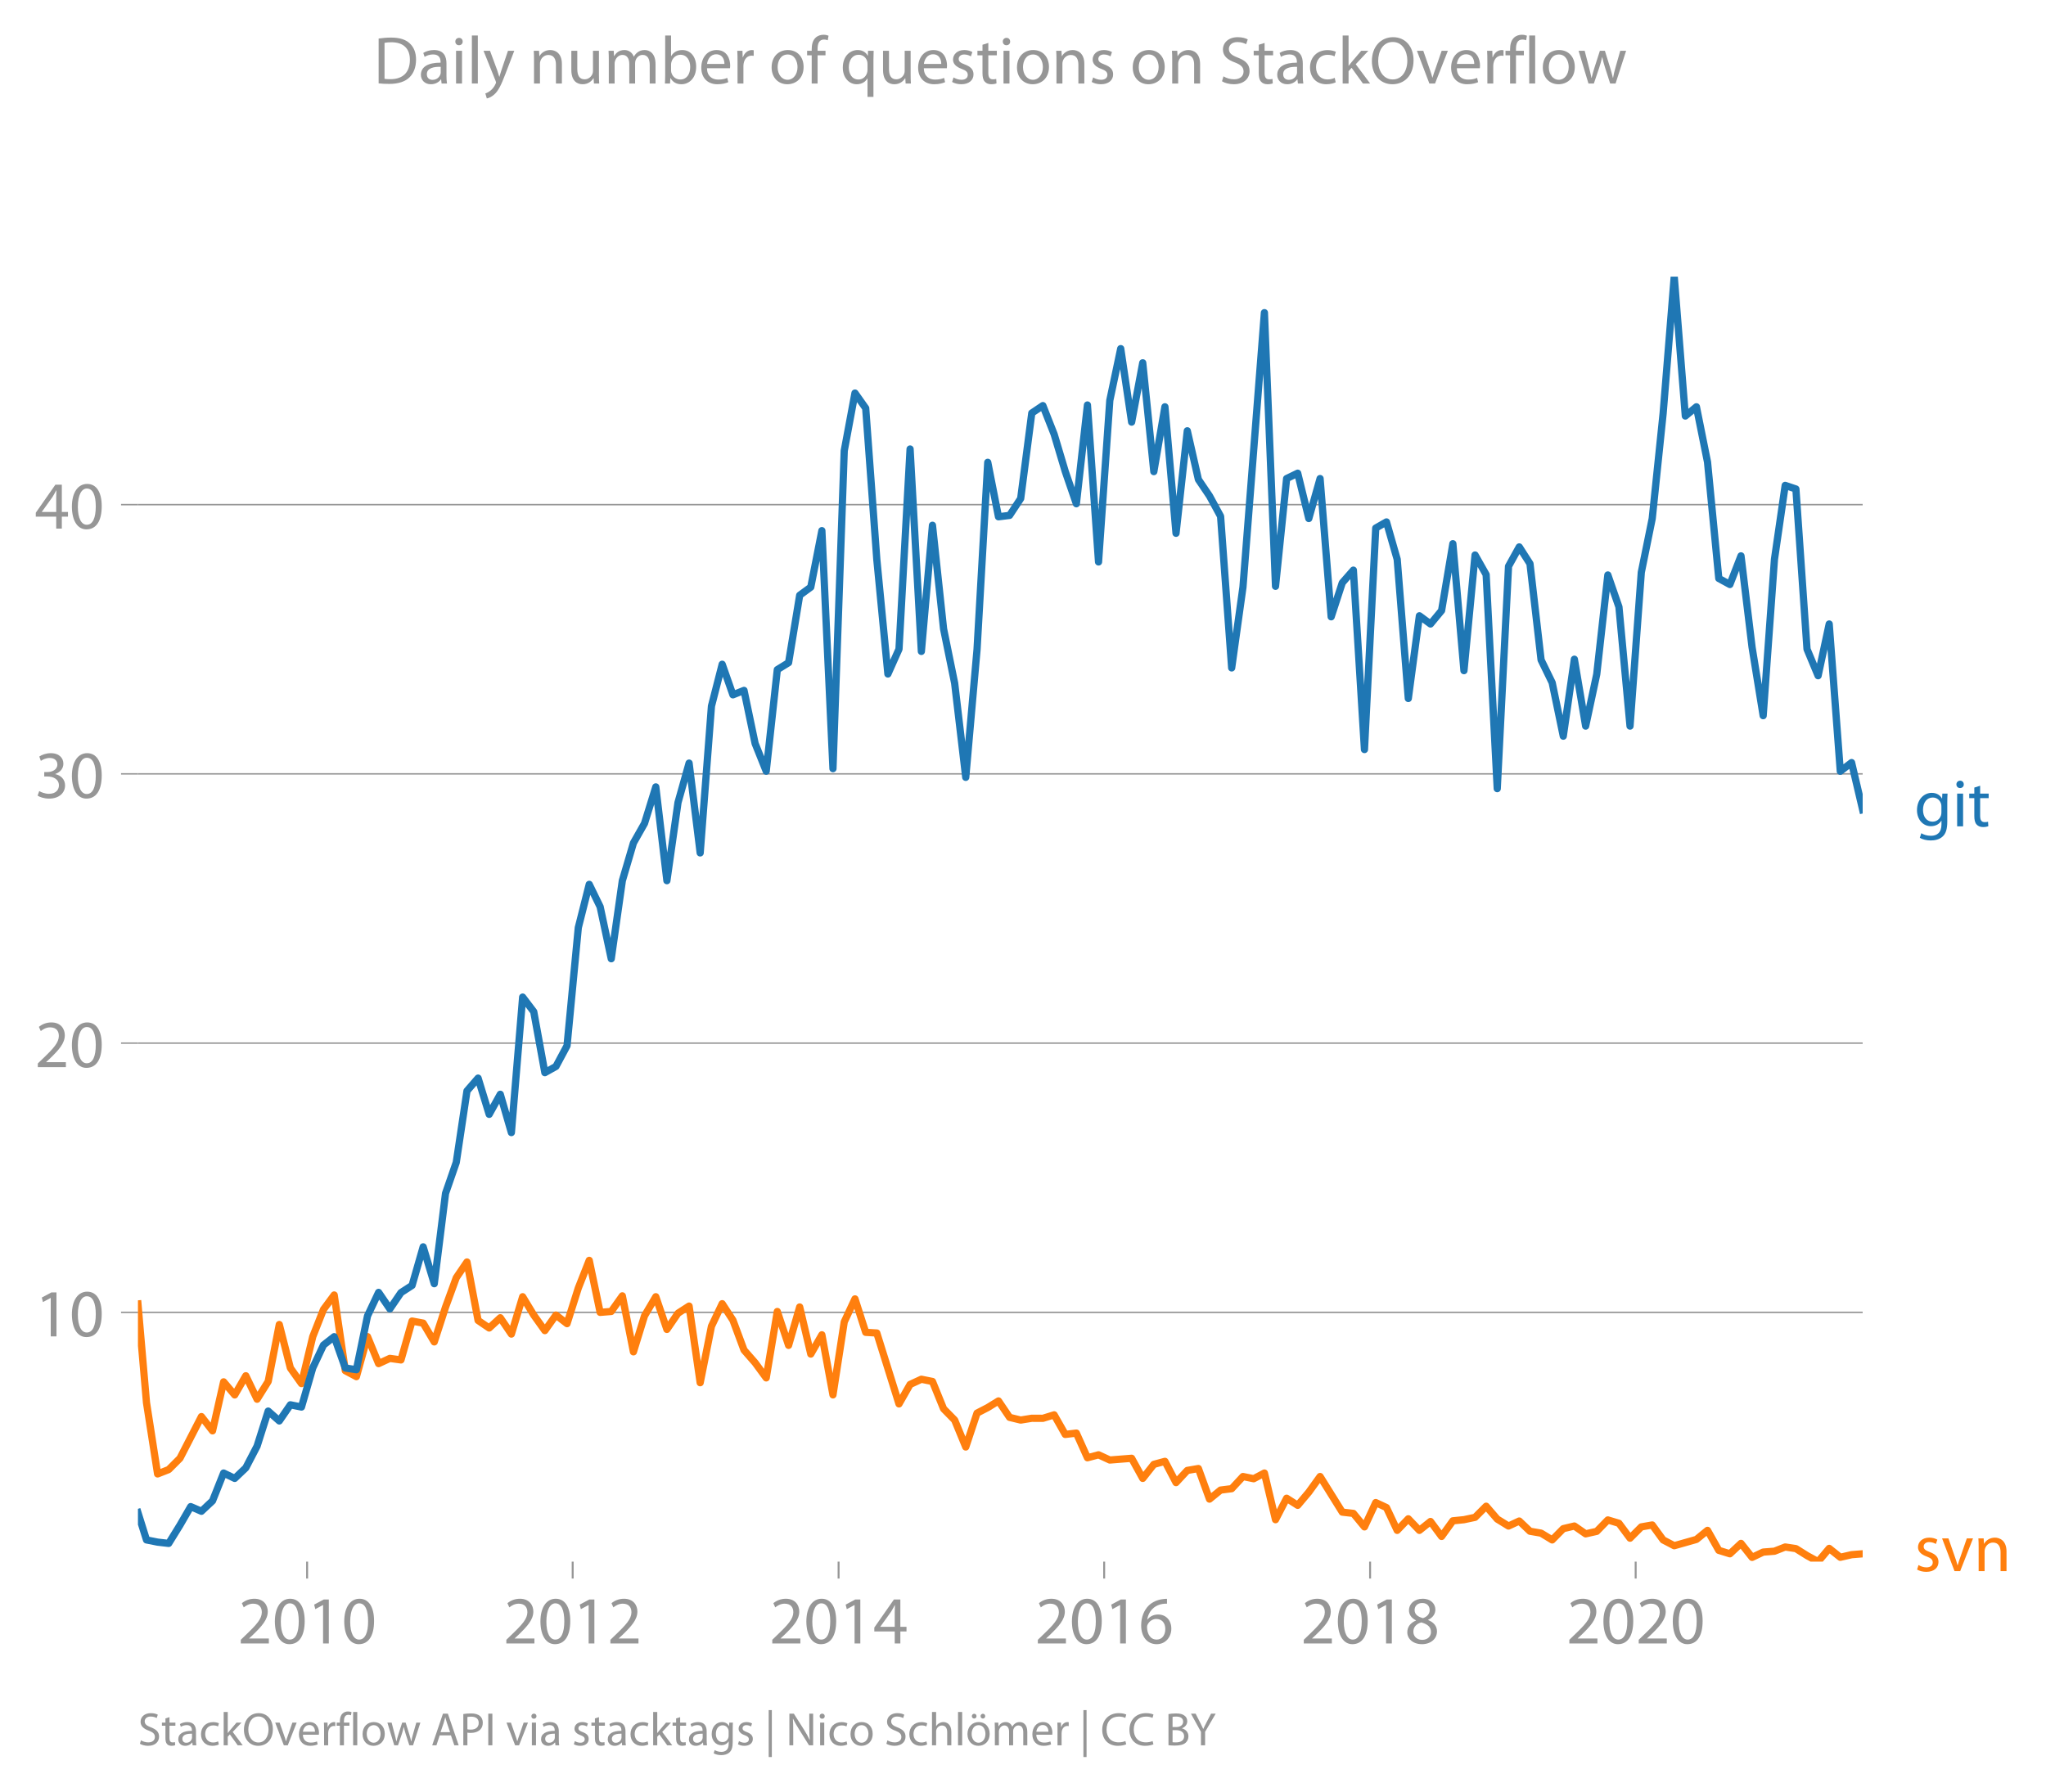
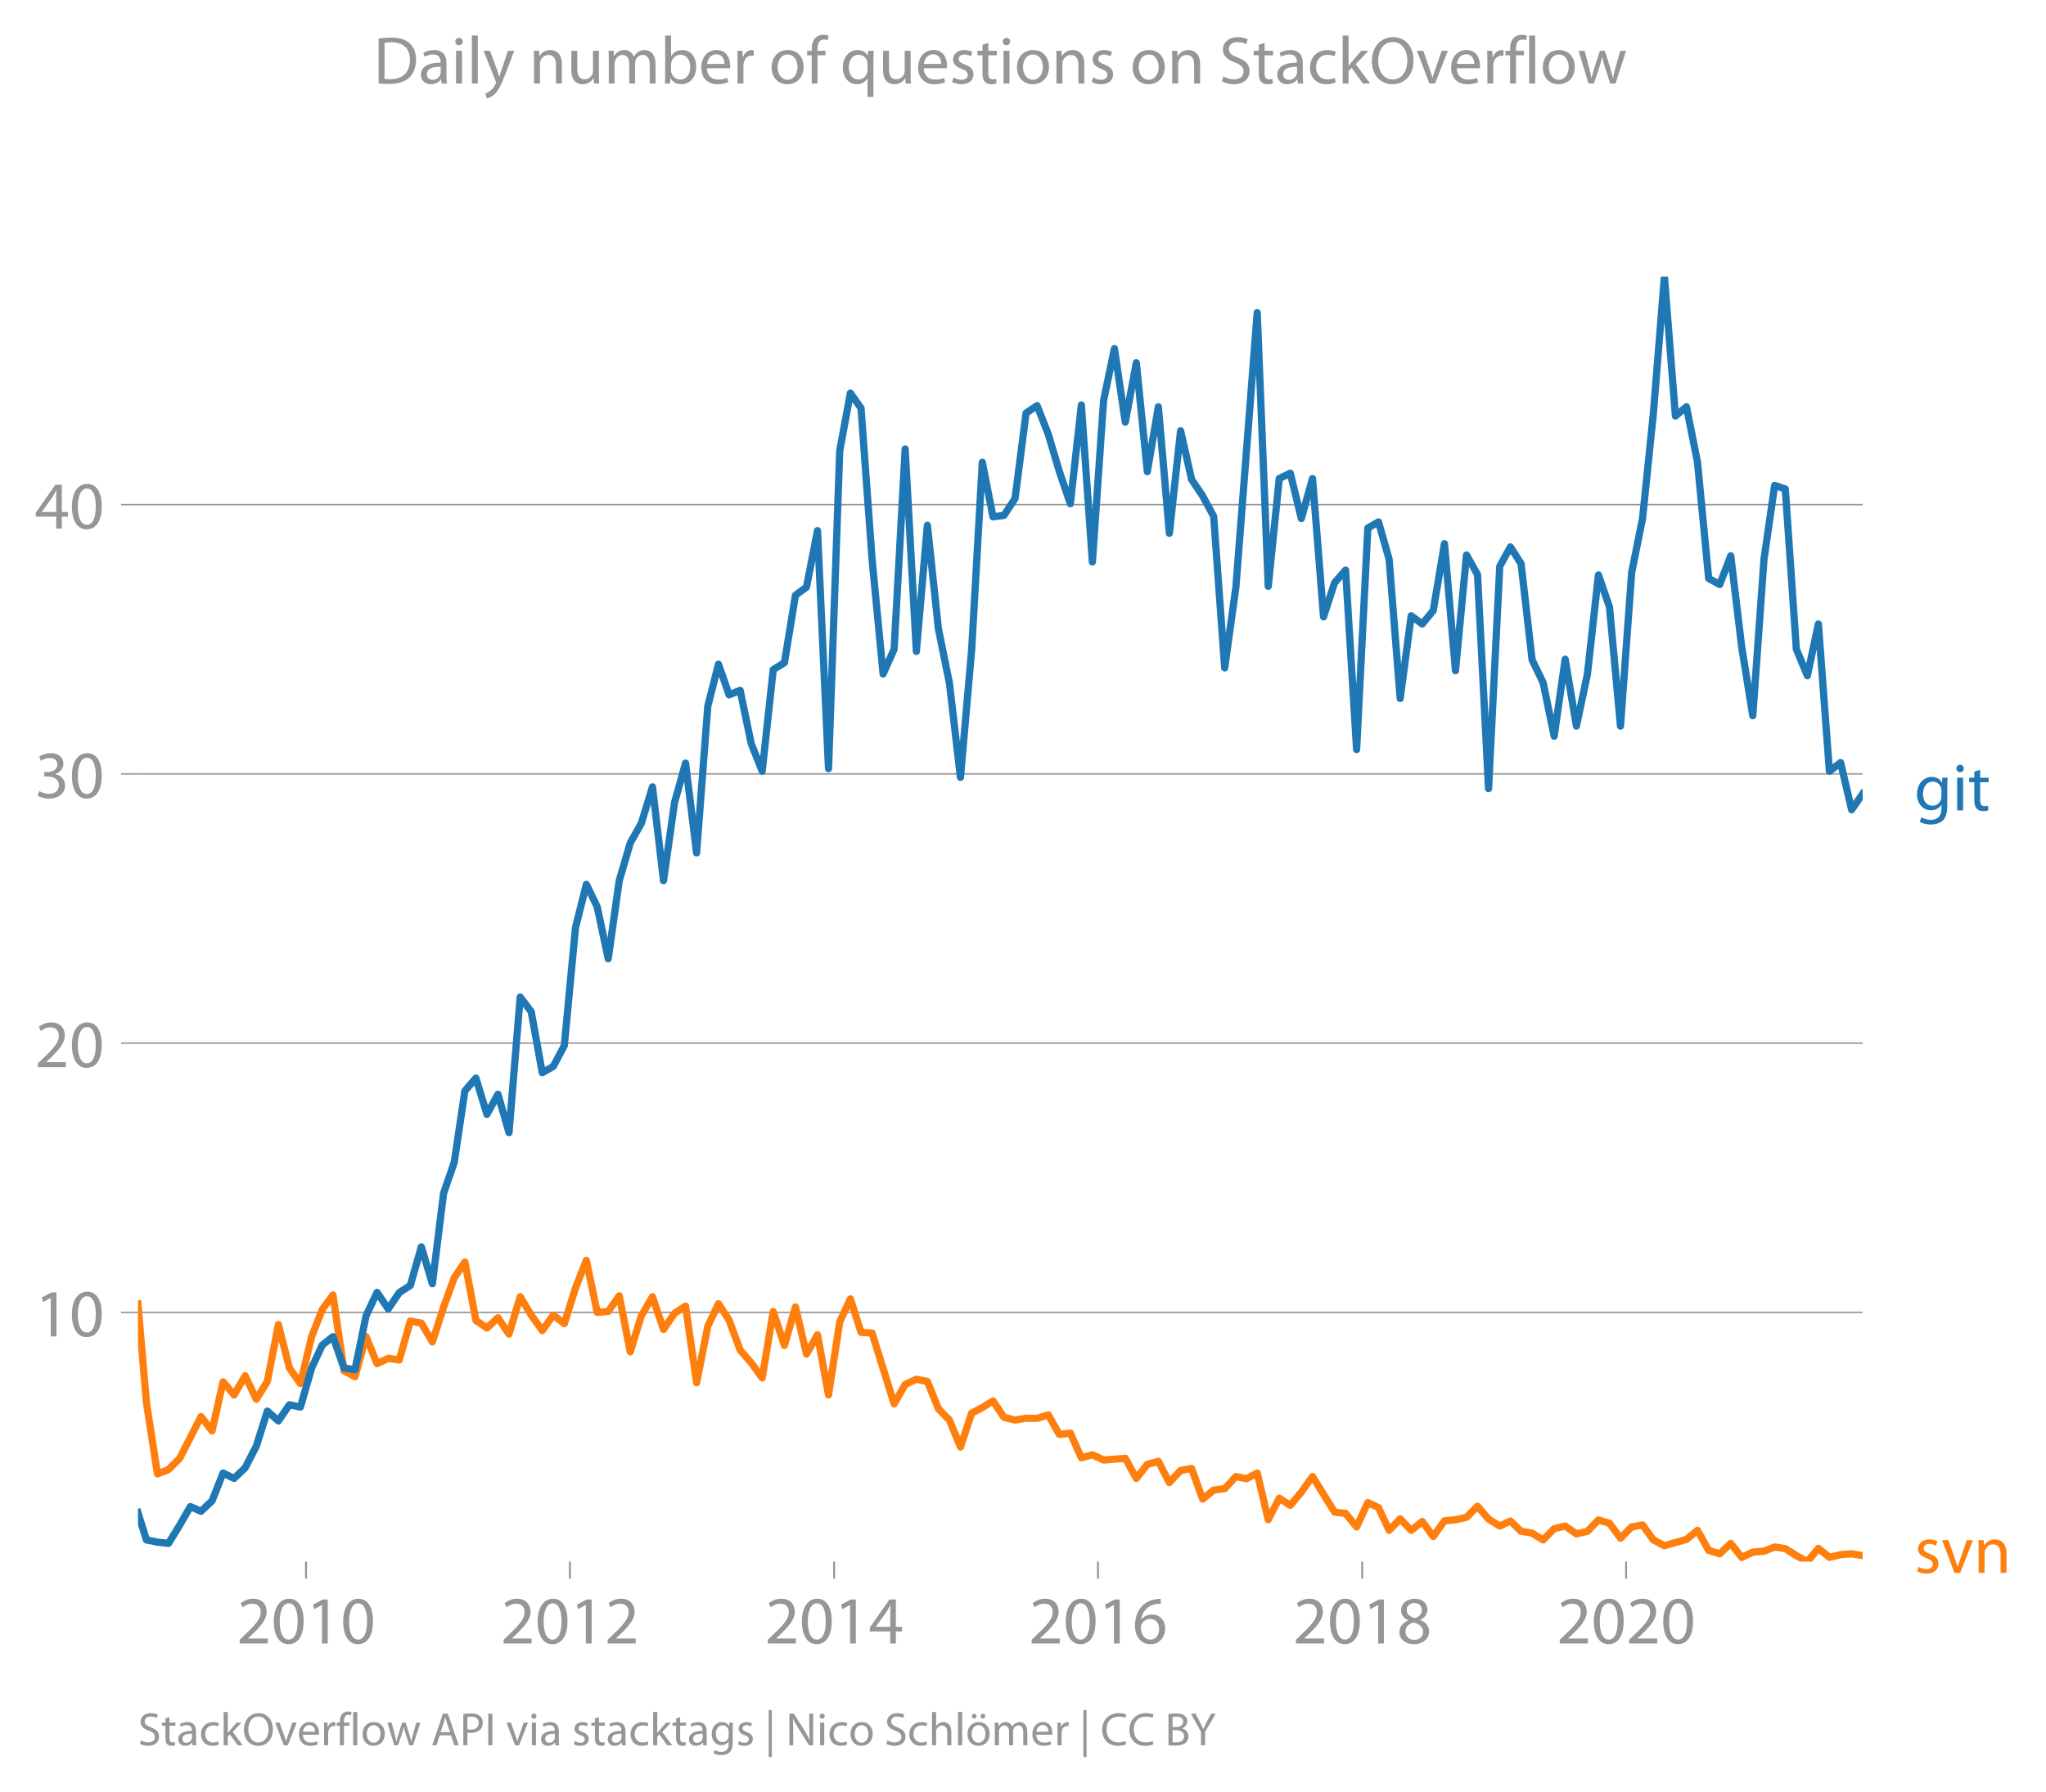
<svg xmlns="http://www.w3.org/2000/svg" xmlns:xlink="http://www.w3.org/1999/xlink" height="494.759" viewBox="0 0 423.643 371.069" width="564.857">
  <defs>
    <style>*{stroke-linecap:butt;stroke-linejoin:round}</style>
  </defs>
  <g id="figure_1">
    <path d="M0 371.07h423.643V0H0z" style="fill:none" id="patch_1" />
    <g id="axes_1">
      <path d="M28.563 323.405h357.12V57.293H28.563z" style="fill:none" id="patch_2" />
      <g id="matplotlib.axis_1">
        <g id="xtick_1">
          <g id="line2d_1">
            <defs>
-               <path d="M0 0v3.5" id="mb934194e25" style="stroke:#969696;stroke-width:.4" />
-             </defs>
-             <use style="fill:#969696;stroke:#969696;stroke-width:.4" x="63.59" xlink:href="#mb934194e25" y="323.405" />
-           </g>
-           <g style="fill:#969696" transform="matrix(.14 0 0 -.14 49.227 340.345)" id="text_1">
+               <path d="M0 0v3.5" id="maf3d3c72cd" style="stroke:#969696;stroke-width:.4" />
+             </defs>
+             <use style="fill:#969696;stroke:#969696;stroke-width:.4" x="63.366" xlink:href="#maf3d3c72cd" y="323.405" />
+           </g>
+           <g style="fill:#969696" transform="matrix(.14 0 0 -.14 49.002 340.345)" id="text_1">
            <defs>
              <path d="M2944 0v467H1075v13l333 307c877 845 1434 1466 1434 2234 0 595-378 1209-1274 1209-480 0-890-179-1178-422l180-397c192 160 505 352 883 352 621 0 825-390 825-813-6-627-486-1164-1548-2176L288 346V0h2656z" id="MyriadPro-Regular-32" transform="scale(.01563)" />
              <path d="M1677 4230c-845 0-1447-768-1447-2163C243 691 794-70 1606-70c922 0 1447 780 1447 2195 0 1325-499 2105-1376 2105zm-32-435c582 0 845-672 845-1696 0-1062-276-1734-852-1734-512 0-844 614-844 1696 0 1133 358 1734 851 1734z" id="MyriadPro-Regular-30" transform="scale(.01563)" />
              <path d="M1510 0h544v4160h-480l-908-486 108-429 724 390h12V0z" id="MyriadPro-Regular-31" transform="scale(.01563)" />
            </defs>
            <use xlink:href="#MyriadPro-Regular-32" />
            <use x="51.3" xlink:href="#MyriadPro-Regular-30" />
            <use x="102.6" xlink:href="#MyriadPro-Regular-31" />
            <use x="153.9" xlink:href="#MyriadPro-Regular-30" />
          </g>
        </g>
        <g id="xtick_2">
-           <use style="fill:#969696;stroke:#969696;stroke-width:.4" x="118.578" xlink:href="#mb934194e25" y="323.405" id="line2d_2" />
-           <g style="fill:#969696" transform="matrix(.14 0 0 -.14 104.214 340.345)" id="text_2">
+           <use style="fill:#969696;stroke:#969696;stroke-width:.4" x="118.002" xlink:href="#maf3d3c72cd" y="323.405" id="line2d_2" />
+           <g style="fill:#969696" transform="matrix(.14 0 0 -.14 103.639 340.345)" id="text_2">
            <use xlink:href="#MyriadPro-Regular-32" />
            <use x="51.3" xlink:href="#MyriadPro-Regular-30" />
            <use x="102.6" xlink:href="#MyriadPro-Regular-31" />
            <use x="153.9" xlink:href="#MyriadPro-Regular-32" />
          </g>
        </g>
        <g id="xtick_3">
-           <use style="fill:#969696;stroke:#969696;stroke-width:.4" x="173.641" xlink:href="#mb934194e25" y="323.405" id="line2d_3" />
-           <g style="fill:#969696" transform="matrix(.14 0 0 -.14 159.278 340.345)" id="text_3">
+           <use style="fill:#969696;stroke:#969696;stroke-width:.4" x="172.713" xlink:href="#maf3d3c72cd" y="323.405" id="line2d_3" />
+           <g style="fill:#969696" transform="matrix(.14 0 0 -.14 158.35 340.345)" id="text_3">
            <defs>
              <path d="M2560 0v1133h582v441h-582v2586h-608L96 1504v-371h1933V0h531zM666 1574v13l1017 1415c115 192 218 371 346 614h19c-13-218-19-435-19-653V1574H666z" id="MyriadPro-Regular-34" transform="scale(.01563)" />
            </defs>
            <use xlink:href="#MyriadPro-Regular-32" />
            <use x="51.3" xlink:href="#MyriadPro-Regular-30" />
            <use x="102.6" xlink:href="#MyriadPro-Regular-31" />
            <use x="153.9" xlink:href="#MyriadPro-Regular-34" />
          </g>
        </g>
        <g id="xtick_4">
-           <use style="fill:#969696;stroke:#969696;stroke-width:.4" x="228.629" xlink:href="#mb934194e25" y="323.405" id="line2d_4" />
-           <g style="fill:#969696" transform="matrix(.14 0 0 -.14 214.266 340.345)" id="text_4">
+           <use style="fill:#969696;stroke:#969696;stroke-width:.4" x="227.349" xlink:href="#maf3d3c72cd" y="323.405" id="line2d_4" />
+           <g style="fill:#969696" transform="matrix(.14 0 0 -.14 212.986 340.345)" id="text_4">
            <defs>
              <path d="M2662 4224c-102 0-243-6-409-32-525-64-986-275-1331-614-410-410-704-1056-704-1876C218 621 800-70 1690-70c864 0 1382 704 1382 1465 0 813-518 1344-1254 1344-461 0-807-217-1005-480h-19c96 685 563 1331 1446 1479 160 25 307 32 422 25v461zM1690 365c-589 0-903 505-916 1190 0 103 26 186 64 250 154 301 468 512 807 512 518 0 857-359 857-954s-326-998-806-998h-6z" id="MyriadPro-Regular-36" transform="scale(.01563)" />
            </defs>
            <use xlink:href="#MyriadPro-Regular-32" />
            <use x="51.3" xlink:href="#MyriadPro-Regular-30" />
            <use x="102.6" xlink:href="#MyriadPro-Regular-31" />
            <use x="153.9" xlink:href="#MyriadPro-Regular-36" />
          </g>
        </g>
        <g id="xtick_5">
-           <use style="fill:#969696;stroke:#969696;stroke-width:.4" x="283.692" xlink:href="#mb934194e25" y="323.405" id="line2d_5" />
-           <g style="fill:#969696" transform="matrix(.14 0 0 -.14 269.329 340.345)" id="text_5">
+           <use style="fill:#969696;stroke:#969696;stroke-width:.4" x="282.06" xlink:href="#maf3d3c72cd" y="323.405" id="line2d_5" />
+           <g style="fill:#969696" transform="matrix(.14 0 0 -.14 267.697 340.345)" id="text_5">
            <defs>
              <path d="M1062 2170c-512-218-825-589-825-1114C237 448 762-70 1632-70c794 0 1414 486 1414 1209 0 506-320 871-838 1075v20c512 243 685 620 685 972 0 519-403 1024-1210 1024-729 0-1286-448-1286-1107 0-358 198-717 659-934l6-19zm583-1831c-531 0-851 371-832 794 0 397 262 717 749 857 563-160 915-403 915-908 0-423-327-743-832-743zm6 3488c506 0 704-345 704-678 0-378-275-634-633-755-480 128-794 352-794 768 0 358 256 665 723 665z" id="MyriadPro-Regular-38" transform="scale(.01563)" />
            </defs>
            <use xlink:href="#MyriadPro-Regular-32" />
            <use x="51.3" xlink:href="#MyriadPro-Regular-30" />
            <use x="102.6" xlink:href="#MyriadPro-Regular-31" />
            <use x="153.9" xlink:href="#MyriadPro-Regular-38" />
          </g>
        </g>
        <g id="xtick_6">
-           <use style="fill:#969696;stroke:#969696;stroke-width:.4" x="338.68" xlink:href="#mb934194e25" y="323.405" id="line2d_6" />
-           <g style="fill:#969696" transform="matrix(.14 0 0 -.14 324.317 340.345)" id="text_6">
+           <use style="fill:#969696;stroke:#969696;stroke-width:.4" x="336.696" xlink:href="#maf3d3c72cd" y="323.405" id="line2d_6" />
+           <g style="fill:#969696" transform="matrix(.14 0 0 -.14 322.333 340.345)" id="text_6">
            <use xlink:href="#MyriadPro-Regular-32" />
            <use x="51.3" xlink:href="#MyriadPro-Regular-30" />
            <use x="102.6" xlink:href="#MyriadPro-Regular-32" />
            <use x="153.9" xlink:href="#MyriadPro-Regular-30" />
          </g>
        </g>
      </g>
      <g id="matplotlib.axis_2">
        <g id="ytick_1">
-           <path clip-path="url(#paacee11cbf)" d="M28.563 271.782h357.12" style="fill:none;stroke:#969696;stroke-linecap:square;stroke-width:.3" id="line2d_7" />
+           <path clip-path="url(#p93c1621ff9)" d="M28.563 271.782h357.12" style="fill:none;stroke:#969696;stroke-linecap:square;stroke-width:.3" id="line2d_7" />
          <g id="line2d_8">
            <defs>
-               <path d="M0 0h-3.5" id="m6aa8f941d6" style="stroke:#969696;stroke-width:.3" />
-             </defs>
-             <use style="fill:#969696;stroke:#969696;stroke-width:.3" x="28.563" xlink:href="#m6aa8f941d6" y="271.782" />
+               <path d="M0 0h-3.5" id="m67d2a763c3" style="stroke:#969696;stroke-width:.3" />
+             </defs>
+             <use style="fill:#969696;stroke:#969696;stroke-width:.3" x="28.563" xlink:href="#m67d2a763c3" y="271.782" />
          </g>
          <g style="fill:#969696" transform="matrix(.14 0 0 -.14 7.2 276.752)" id="text_7">
            <use xlink:href="#MyriadPro-Regular-31" />
            <use x="51.3" xlink:href="#MyriadPro-Regular-30" />
          </g>
        </g>
        <g id="ytick_2">
-           <path clip-path="url(#paacee11cbf)" d="M28.563 216.023h357.12" style="fill:none;stroke:#969696;stroke-linecap:square;stroke-width:.3" id="line2d_9" />
-           <use style="fill:#969696;stroke:#969696;stroke-width:.3" x="28.563" xlink:href="#m6aa8f941d6" y="216.023" id="line2d_10" />
+           <path clip-path="url(#p93c1621ff9)" d="M28.563 216.023h357.12" style="fill:none;stroke:#969696;stroke-linecap:square;stroke-width:.3" id="line2d_9" />
+           <use style="fill:#969696;stroke:#969696;stroke-width:.3" x="28.563" xlink:href="#m67d2a763c3" y="216.023" id="line2d_10" />
          <g style="fill:#969696" transform="matrix(.14 0 0 -.14 7.2 220.993)" id="text_8">
            <use xlink:href="#MyriadPro-Regular-32" />
            <use x="51.3" xlink:href="#MyriadPro-Regular-30" />
          </g>
        </g>
        <g id="ytick_3">
-           <path clip-path="url(#paacee11cbf)" d="M28.563 160.263h357.12" style="fill:none;stroke:#969696;stroke-linecap:square;stroke-width:.3" id="line2d_11" />
-           <use style="fill:#969696;stroke:#969696;stroke-width:.3" x="28.563" xlink:href="#m6aa8f941d6" y="160.263" id="line2d_12" />
+           <path clip-path="url(#p93c1621ff9)" d="M28.563 160.263h357.12" style="fill:none;stroke:#969696;stroke-linecap:square;stroke-width:.3" id="line2d_11" />
+           <use style="fill:#969696;stroke:#969696;stroke-width:.3" x="28.563" xlink:href="#m67d2a763c3" y="160.263" id="line2d_12" />
          <g style="fill:#969696" transform="matrix(.14 0 0 -.14 7.2 165.233)" id="text_9">
            <defs>
              <path d="M269 211C474 77 883-70 1350-70c999 0 1517 582 1517 1248 0 582-416 966-928 1068v13c512 186 768 551 768 979 0 506-371 992-1190 992-448 0-871-160-1088-320l147-409c179 128 499 275 832 275 518 0 730-294 730-627 0-493-519-704-928-704H896v-423h314c544 0 1068-249 1075-832 6-345-218-806-941-806-390 0-762 160-922 262L269 211z" id="MyriadPro-Regular-33" transform="scale(.01563)" />
            </defs>
            <use xlink:href="#MyriadPro-Regular-33" />
            <use x="51.3" xlink:href="#MyriadPro-Regular-30" />
          </g>
        </g>
        <g id="ytick_4">
-           <path clip-path="url(#paacee11cbf)" d="M28.563 104.503h357.12" style="fill:none;stroke:#969696;stroke-linecap:square;stroke-width:.3" id="line2d_13" />
-           <use style="fill:#969696;stroke:#969696;stroke-width:.3" x="28.563" xlink:href="#m6aa8f941d6" y="104.503" id="line2d_14" />
+           <path clip-path="url(#p93c1621ff9)" d="M28.563 104.503h357.12" style="fill:none;stroke:#969696;stroke-linecap:square;stroke-width:.3" id="line2d_13" />
+           <use style="fill:#969696;stroke:#969696;stroke-width:.3" x="28.563" xlink:href="#m67d2a763c3" y="104.503" id="line2d_14" />
          <g style="fill:#969696" transform="matrix(.14 0 0 -.14 7.2 109.473)" id="text_10">
            <use xlink:href="#MyriadPro-Regular-34" />
            <use x="51.3" xlink:href="#MyriadPro-Regular-30" />
          </g>
        </g>
      </g>
-       <path clip-path="url(#paacee11cbf)" d="m28.563 270.04 1.772 20.449 2.296 14.75 2.297-.9L37.263 302l4.443-8.634 2.299 2.95 2.297-10.145 2.298 2.71 2.297-3.97 2.335 4.857 2.298-3.675 2.299-11.793 2.296 9.005 2.297 3.226 2.335-9.713 2.222-5.634 2.22-3 2.3 15.679 2.297 1.229 2.298-8.292 2.297 5.594 2.335-1.08 2.298.318 2.299-8.052 2.296.432 2.297 3.885 2.335-7.195 2.222-6.09 2.22-3.263 2.3 12.105 2.297 1.565 2.298-2.122 2.297 3.381 2.335-7.734 2.298 3.795 2.299 3.22 2.296-3.22 2.297 1.78 2.335-7.374 2.26-5.731 2.258 10.767 2.3-.185 2.297-3.232 2.297 11.595 2.297-7.458 2.336-3.957 2.297 6.769 2.299-3.352 2.296-1.48 2.297 15.87 2.335-11.692 2.222-4.67 2.221 3.411 2.299 6.188 2.297 2.626 2.298 3.136 2.297-13.748 2.335 7.014 2.298-7.95 2.299 9.75 2.296-3.988 2.297 12.441 2.335-15.11 2.222-4.766 2.221 6.925 2.299.138 4.595 14.684 2.297-4.03 2.335-1.079 2.298.462 2.299 5.654 2.296 2.338 2.297 5.576 2.335-7.015 2.222-1.15 2.22-1.368 2.3 3.4 2.297.557 2.298-.371 2.297.012 2.335-.72 2.298 4.053 2.299-.276 2.296 5.109 2.297-.612 2.335 1.08 4.518-.36 2.3 4.167 2.297-2.908 2.297-.624 2.298 4.4 2.335-2.517 2.297-.396 2.3 6.331 2.295-1.87 2.297-.288 2.335-2.518 2.223.456 2.22-1.176 2.3 9.66 2.297-4.443 2.297 1.469 2.297-2.728 2.336-3.238 4.596 7.375 2.296.263 2.297 2.794 2.335-5.036 2.223 1.034 2.22 4.722 2.3-2.398 2.297 2.398 2.297-1.84 2.297 3.099 2.336-3.238 2.297-.234 2.299-.485 2.296-2.303 2.297 2.662 2.335 1.44 2.222-1.035 2.221 2.114 2.299.395 2.297 1.403 2.298-2.332 2.297-.546 2.335 1.62 2.298-.516 2.299-2.363 2.296.69 2.297 3.088 2.335-2.339 2.26-.397 2.258 3.095 2.3 1.2 4.594-1.302 2.298-1.876 2.335 4.137 2.297.713 2.3-2.152 2.295 2.896 2.297-1.097 2.336-.18 2.222-.874 2.22.334 2.3 1.445 2.297 1.253 2.297-2.74 2.298 1.84 2.335-.539 2.297-.186h0" style="fill:none;stroke:#ff7f0e;stroke-linecap:square;stroke-width:1.5" id="line2d_15" />
-       <path clip-path="url(#paacee11cbf)" d="m28.563 313.254 1.772 5.654 2.296.456 2.297.264 2.335-3.777 2.222-3.842 2.22.964 2.3-2.159 2.297-5.756 2.298 1.11 2.297-2.189 2.335-4.497 2.298-7.254 2.299 2.038 2.296-3.34 2.297.462 2.335-8.094 2.222-4.74 2.22-1.735 2.3 6.487 2.297.348 2.298-11.128 2.297-4.88 2.335 3.417 2.298-3.37 2.299-1.487 2.296-7.992 2.297 7.633 2.335-18.707 2.222-6.424 2.22-14.8 2.3-2.645 2.297 7.501 2.298-4.155 2.297 7.932 2.335-28.06 2.298 3.028 2.299 12.621 2.296-1.283 2.297-4.293 2.335-24.462 2.26-8.956 2.258 4.639 2.3 10.768 2.297-16.164 2.297-7.812 2.297-4.06 2.336-7.554 2.297 19.42 2.299-16.182 2.296-8.167 2.297 18.599 2.335-30.398 2.222-8.672 2.221 6.334 2.299-.918 2.297 10.99 2.298 5.738 2.297-21.027 2.335-1.439 2.298-13.963 2.299-1.685 2.296-11.698 2.297 49.29 2.335-65.832 2.222-11.948 2.221 3.134 2.299 31.304 2.297 23.737 2.298-5.15 2.297-41.437 2.335 41.91 2.298-26.123 2.299 21.447 2.296 11.265 2.297 19.492 2.335-26.44 2.222-38.801 2.22 11.28 2.3-.288 2.297-3.489 2.298-17.7 2.297-1.546 2.335 5.936 2.298 7.692 2.299 6.697 2.296-20.451 2.297 32.502 2.335-33.455 2.26-10.718 2.258 15.214 2.3-12.279 2.297 22.532 2.297-13.424 2.298 26.195 2.335-21.225 2.297 10.085 2.3 3.405 2.295 4.215 2.297 31.4 2.335-16.728 4.443-56.84 2.3 56.666 2.297-22.31 2.297-1.11 2.297 9.384 2.336-8.274 2.297 28.63 2.299-7.046 2.296-2.62 2.297 37.155 2.335-45.866 2.223-1.272 2.22 7.747 2.3 28.815 2.297-17.124 2.297 1.697 2.297-2.776 2.336-13.85 2.297 26.291 2.299-23.952 2.296 4.065 2.297 44.32 2.335-46.047 2.222-4.009 2.221 3.47 2.299 19.923 2.297 4.718 2.298 11.08 2.297-15.936 2.335 13.85 2.298-10.738 2.299-20.56 2.296 6.62 2.297 24.678 2.335-31.837 2.26-11.146 2.258-21.77 2.3-28.324 2.297 28.863 2.297-1.912 2.298 11.445 2.335 24.103 2.297 1.253 2.3-5.93 2.295 18.94 2.297 14.157 2.336-32.377 2.222-15.315 2.22.745 2.3 33.162 2.297 5.51 2.297-10.714 2.298 30.5 2.335-1.798 2.297 9.772h0" style="fill:none;stroke:#1f77b4;stroke-linecap:square;stroke-width:1.5" id="line2d_16" />
-       <g style="fill:#1f77b4" transform="matrix(.14 0 0 -.14 396.397 171.126)" id="text_11">
+       <path clip-path="url(#p93c1621ff9)" d="m28.563 270.04 1.76 20.449 2.282 14.75 2.282-.9 2.32-2.338 4.415-8.634 2.284 2.95 2.283-10.145 2.283 2.71 2.282-3.97 2.32 4.857 2.283-3.675 2.285-11.793 2.28 9.005 2.284 3.226 2.32-9.713 2.208-5.634 2.206-3 2.284 15.679 2.283 1.229 2.283-8.292 2.282 5.594 2.32-1.08 2.283.318 2.285-8.052 2.28.432 2.284 3.885 2.32-7.195 2.208-6.09 2.206-3.263 2.284 12.105 2.283 1.565 2.283-2.122 2.283 3.381 2.32-7.734 2.282 3.795 2.285 3.22 2.281-3.22 2.283 1.78 2.32-7.374 2.245-5.731 2.244 10.767 2.284-.185 2.283-3.232 2.283 11.595 2.282-7.458 2.32-3.957 2.283 6.769 2.285-3.352 2.28-1.48 2.284 15.87 2.32-11.692 2.208-4.67 2.206 3.411 2.284 6.188 2.283 2.626 2.283 3.136 2.283-13.748 2.32 7.014 2.282-7.95 2.285 9.75 2.281-3.988 2.283 12.441 2.32-15.11 2.208-4.766 2.206 6.925 2.284.138 4.566 14.684 2.283-4.03 2.32-1.079 2.283.462 2.284 5.654 2.281 2.338 2.283 5.576 2.32-7.015 2.208-1.15 2.206-1.368 2.284 3.4 2.283.557 2.283-.371 2.283.012 2.32-.72 2.283 4.053 2.284-.276 2.281 5.109 2.283-.612 2.32 1.08 4.49-.36 2.283 4.167 2.283-2.908 2.283-.624 2.283 4.4 2.32-2.517 2.283-.396 2.284 6.331 2.281-1.87 2.283-.288 2.32-2.518 2.208.456 2.206-1.176 2.285 9.66 2.282-4.443 2.283 1.469 2.283-2.728 2.32-3.238 4.567 7.375 2.281.263 2.283 2.794 2.32-5.036 2.208 1.034 2.206 4.722 2.285-2.398 2.282 2.398 2.283-1.84 2.283 3.099 2.32-3.238 2.283-.234 2.284-.485 2.281-2.303 2.283 2.662 2.32 1.44 2.208-1.035 2.206 2.114 2.285.395 2.282 1.403 2.283-2.332 2.283-.546 2.32 1.62 2.283-.516 2.284-2.363 2.281.69 2.283 3.088 2.32-2.339 2.246-.397 2.243 3.095 2.285 1.2 4.565-1.302 2.283-1.876 2.32 4.137 2.283.713 2.284-2.152 2.281 2.896 2.283-1.097 2.32-.18 2.208-.874 2.206.334 2.285 1.445 2.282 1.253 2.283-2.74 2.283 1.84 2.32-.539 2.283-.186 2.284.366h0" style="fill:none;stroke:#ff7f0e;stroke-linecap:square;stroke-width:1.5" id="line2d_15" />
+       <path clip-path="url(#p93c1621ff9)" d="m28.563 313.254 1.76 5.654 2.282.456 2.282.264 2.32-3.777 2.209-3.842 2.206.964 2.284-2.159 2.283-5.756 2.283 1.11 2.282-2.189 2.32-4.497 2.283-7.254 2.285 2.038 2.28-3.34 2.284.462 2.32-8.094 2.208-4.74 2.206-1.735 2.284 6.487 2.283.348 2.283-11.128 2.282-4.88 2.32 3.417 2.283-3.37 2.285-1.487 2.28-7.992 2.284 7.633 2.32-18.707 2.208-6.424 2.206-14.8 2.284-2.645 2.283 7.501 2.283-4.155 2.283 7.932 2.32-28.06 2.282 3.028 2.285 12.621 2.281-1.283 2.283-4.293 2.32-24.462 2.245-8.956 2.244 4.639 2.284 10.768 2.283-16.164 2.283-7.812 2.282-4.06 2.32-7.554 2.283 19.42 2.285-16.182 2.28-8.167 2.284 18.599 2.32-30.398 2.208-8.672 2.206 6.334 2.284-.918 2.283 10.99 2.283 5.738 2.283-21.027 2.32-1.439 2.282-13.963 2.285-1.685 2.281-11.698 2.283 49.29 2.32-65.832 2.208-11.948 2.206 3.134 2.284 31.304 2.283 23.737 2.283-5.15 2.283-41.437 2.32 41.91 2.283-26.123 2.284 21.447 2.281 11.265 2.283 19.492 2.32-26.44 2.208-38.801 2.206 11.28 2.284-.288 2.283-3.489 2.283-17.7 2.283-1.546 2.32 5.936 2.283 7.692 2.284 6.697 2.281-20.451 2.283 32.502 2.32-33.455 2.245-10.718 2.244 15.214 2.284-12.279 2.283 22.532 2.283-13.424 2.283 26.195 2.32-21.225 2.283 10.085 2.284 3.405 2.281 4.215 2.283 31.4 2.32-16.728 4.414-56.84 2.285 56.666 2.282-22.31 2.283-1.11 2.283 9.384 2.32-8.274 2.283 28.63 2.284-7.046 2.281-2.62 2.283 37.155 2.32-45.866 2.208-1.272 2.206 7.747 2.285 28.815 2.282-17.124 2.283 1.697 2.283-2.776 2.32-13.85 2.283 26.291 2.284-23.952 2.281 4.065 2.283 44.32 2.32-46.047 2.208-4.009 2.206 3.47 2.285 19.923 2.282 4.718 2.283 11.08 2.283-15.936 2.32 13.85 2.283-10.738 2.284-20.56 2.281 6.62 2.283 24.678 2.32-31.837 2.246-11.146 2.243-21.77 2.285-28.324 2.282 28.863 2.283-1.912 2.283 11.445 2.32 24.103 2.283 1.253 2.284-5.93 2.281 18.94 2.283 14.157 2.32-32.377 2.208-15.315 2.206.745 2.285 33.162 2.282 5.51 2.283-10.714 2.283 30.5 2.32-1.798 2.283 9.772 2.284-3.297h0" style="fill:none;stroke:#1f77b4;stroke-linecap:square;stroke-width:1.5" id="line2d_16" />
+       <g style="fill:#1f77b4" transform="matrix(.14 0 0 -.14 396.397 167.829)" id="text_11">
        <defs>
          <path d="M3110 2246c0 378 13 628 26 852h-493l-25-468h-13c-135 256-429 538-967 538-710 0-1395-595-1395-1645C243 666 794 13 1562 13c480 0 812 230 985 518h13V186c0-781-422-1082-998-1082-384 0-704 115-909 243l-141-429c250-166 659-256 1030-256 391 0 826 90 1127 372 301 268 441 704 441 1414v1798zm-556-928c0-96-13-204-45-300-122-359-435-576-781-576-608 0-915 505-915 1113 0 717 384 1171 921 1171 410 0 685-268 788-595 25-77 32-160 32-256v-557z" id="MyriadPro-Regular-67" transform="scale(.01563)" />
          <path d="M1030 0v3098H467V0h563zM749 4320c-205 0-352-154-352-352 0-192 141-346 339-346 224 0 365 154 358 346 0 198-134 352-345 352z" id="MyriadPro-Regular-69" transform="scale(.01563)" />
          <path d="M595 3667v-569H115v-429h480V979c0-365 58-640 218-806C947 19 1158-70 1421-70c217 0 390 38 499 83l-26 422c-83-25-172-38-326-38-314 0-422 217-422 601v1671h806v429h-806v742l-551-173z" id="MyriadPro-Regular-74" transform="scale(.01563)" />
        </defs>
        <use xlink:href="#MyriadPro-Regular-67" />
        <use x="55.9" xlink:href="#MyriadPro-Regular-69" />
        <use x="79.3" xlink:href="#MyriadPro-Regular-74" />
      </g>
-       <g style="fill:#ff7f0e" transform="matrix(.14 0 0 -.14 396.397 325.365)" id="text_12">
+       <g style="fill:#ff7f0e" transform="matrix(.14 0 0 -.14 396.397 325.73)" id="text_12">
        <defs>
          <path d="M250 147C467 19 781-70 1120-70c736 0 1158 390 1158 934 0 461-275 730-812 934-404 154-589 269-589 525 0 231 185 423 518 423 288 0 512-103 634-180l141 410c-173 102-448 192-762 192-666 0-1069-410-1069-909 0-371 263-678 819-877 416-153 576-300 576-569 0-256-192-461-601-461-282 0-576 115-743 224L250 147z" id="MyriadPro-Regular-73" transform="scale(.01563)" />
          <path d="M83 3098 1261 0h537l1216 3098h-588l-602-1741c-102-282-192-538-262-794h-20c-64 256-147 512-249 794L685 3098H83z" id="MyriadPro-Regular-76" transform="scale(.01563)" />
          <path d="M467 0h563v1862c0 96 13 192 39 263 96 313 384 576 755 576 531 0 717-416 717-915V0h563v1850c0 1062-666 1318-1094 1318-512 0-871-288-1024-582h-13l-32 512H442c19-256 25-519 25-839V0z" id="MyriadPro-Regular-6e" transform="scale(.01563)" />
        </defs>
        <use xlink:href="#MyriadPro-Regular-73" />
        <use x="39.6" xlink:href="#MyriadPro-Regular-76" />
        <use x="87.7" xlink:href="#MyriadPro-Regular-6e" />
      </g>
      <g style="fill:#969696" transform="matrix(.09716 0 0 -.09716 28.563 361.44)" id="text_13">
        <defs>
          <path d="M269 211C499 58 954-70 1370-70c1017 0 1510 582 1510 1248 0 633-371 985-1101 1267-595 230-857 429-857 832 0 294 224 646 812 646 391 0 679-128 820-205l153 455c-192 109-512 211-953 211-839 0-1396-499-1396-1171 0-608 436-973 1140-1223 582-224 812-454 812-857 0-435-332-736-902-736-384 0-749 128-998 281L269 211z" id="MyriadPro-Regular-53" transform="scale(.01563)" />
          <path d="M2643 1901c0 621-230 1267-1177 1267-391 0-762-109-1018-275l128-371c218 140 518 230 806 230 634 0 704-461 704-717v-64C890 1978 224 1568 224 819c0-448 320-889 947-889 442 0 775 217 947 460h20l44-390h512c-38 211-51 474-51 742v1159zm-544-858c0-57-13-121-32-179-89-262-345-518-749-518-288 0-531 172-531 537 0 602 698 711 1312 698v-538z" id="MyriadPro-Regular-61" transform="scale(.01563)" />
          <path d="M2579 538c-160-71-371-154-691-154-614 0-1075 442-1075 1158 0 647 384 1172 1094 1172 307 0 519-71 653-148l128 436c-154 76-448 160-781 160-1011 0-1664-692-1664-1645C243 570 851-70 1786-70c416 0 742 108 889 185l-96 423z" id="MyriadPro-Regular-63" transform="scale(.01563)" />
          <path d="M1024 4544H467V0h557v1165l288 320L2381 0h685L1702 1824l1197 1274h-678l-909-1069c-90-109-198-243-275-352h-13v2867z" id="MyriadPro-Regular-6b" transform="scale(.01563)" />
          <path d="M2234 4384c-1152 0-2004-896-2004-2266C230 813 1030-70 2170-70c1100 0 2003 787 2003 2272 0 1280-762 2182-1939 2182zm-26-454c928 0 1376-896 1376-1754 0-979-499-1792-1382-1792-877 0-1376 826-1376 1747 0 947 460 1799 1382 1799z" id="MyriadPro-Regular-4f" transform="scale(.01563)" />
          <path d="M2957 1446c6 58 19 148 19 263 0 569-269 1459-1280 1459-902 0-1453-736-1453-1670C243 563 813-70 1766-70c493 0 832 108 1031 198l-96 403c-211-89-455-160-858-160-563 0-1049 314-1062 1075h2176zM787 1850c45 390 295 915 864 915 634 0 787-557 781-915H787z" id="MyriadPro-Regular-65" transform="scale(.01563)" />
          <path d="M467 0h557v1651c0 96 13 186 26 263 76 422 358 723 755 723 77 0 134-7 192-19v531c-51 13-96 19-160 19-378 0-717-262-858-678h-25l-20 608H442c19-288 25-602 25-967V0z" id="MyriadPro-Regular-72" transform="scale(.01563)" />
          <path d="M1082 0v2669h748v429h-748v166c0 474 121 896 601 896 160 0 275-32 359-70l76 435c-108 45-281 89-480 89-262 0-544-83-755-288-262-249-358-646-358-1081v-147H90v-429h435V0h557z" id="MyriadPro-Regular-66" transform="scale(.01563)" />
          <path d="M467 0h563v4544H467V0z" id="MyriadPro-Regular-6c" transform="scale(.01563)" />
          <path d="M1779 3168c-857 0-1536-608-1536-1645C243 544 890-70 1728-70c749 0 1542 499 1542 1644 0 948-601 1594-1491 1594zm-13-422c666 0 928-666 928-1191 0-697-403-1203-940-1203-551 0-941 512-941 1190 0 589 288 1204 953 1204z" id="MyriadPro-Regular-6f" transform="scale(.01563)" />
          <path d="M115 3098 1050 0h512l499 1472c109 333 205 653 281 1024h13c77-365 167-672 275-1018L3104 0h512l998 3098h-556l-442-1556c-102-364-186-691-237-1004h-19c-70 313-160 640-275 1011l-480 1549h-474l-505-1575c-103-339-205-672-276-985h-19c-57 320-141 640-230 985L691 3098H115z" id="MyriadPro-Regular-77" transform="scale(.01563)" />
          <path d="M2714 1357 3174 0h596L2298 4314h-672L160 0h576l448 1357h1530zm-1415 435 423 1248c83 262 153 525 217 781h13c64-250 128-506 224-787l422-1242H1299z" id="MyriadPro-Regular-41" transform="scale(.01563)" />
          <path d="M486 0h557v1728c128-32 282-38 448-38 544 0 1024 160 1319 473 217 224 332 531 332 922 0 384-140 697-377 902-256 231-659 359-1210 359-448 0-800-39-1069-84V0zm557 3859c96 26 282 45 525 45 614 0 1018-275 1018-845 0-595-410-921-1082-921-186 0-339 12-461 44v1677z" id="MyriadPro-Regular-50" transform="scale(.01563)" />
          <path d="M486 4314V0h557v4314H486z" id="MyriadPro-Regular-49" transform="scale(.01563)" />
          <path d="M550 4800v-6400h429v6400H550z" id="MyriadPro-Regular-7c" transform="scale(.01563)" />
          <path d="M1011 0v1843c0 717-13 1235-45 1779l20 7c217-467 505-960 806-1440L3162 0h563v4314h-525V2509c0-672 13-1197 64-1773l-13-6c-205 441-454 896-774 1401L1094 4314H486V0h525z" id="MyriadPro-Regular-4e" transform="scale(.01563)" />
          <path d="M467 0h563v1869c0 109 7 192 39 269 102 307 390 563 755 563 531 0 717-423 717-922V0h563v1843c0 1069-666 1325-1082 1325-211 0-409-64-576-160-172-96-313-237-403-397h-13v1933H467V0z" id="MyriadPro-Regular-68" transform="scale(.01563)" />
          <path d="M1165 3648c185 0 313 154 313 326 0 186-134 327-313 327s-327-147-327-327c0-172 135-326 320-326h7zm1184 0c185 0 313 154 313 326 0 186-134 327-313 327s-320-147-320-327c0-172 128-326 313-326h7zm-570-480c-857 0-1536-608-1536-1645C243 544 890-70 1728-70c749 0 1542 499 1542 1644 0 948-601 1594-1491 1594zm-13-422c666 0 928-666 928-1191 0-697-403-1203-940-1203-551 0-941 512-941 1190 0 589 288 1204 953 1204z" id="MyriadPro-Regular-f6" transform="scale(.01563)" />
          <path d="M467 0h551v1869c0 96 12 192 44 275 90 282 346 563 698 563 429 0 646-358 646-851V0h551v1914c0 102 19 204 45 281 96 275 345 512 665 512 455 0 672-358 672-953V0h551v1824c0 1075-608 1344-1018 1344-294 0-499-77-685-218-128-96-249-230-345-403h-13c-135 365-455 621-877 621-512 0-800-275-973-570h-19l-26 500H442c19-256 25-519 25-839V0z" id="MyriadPro-Regular-6d" transform="scale(.01563)" />
          <path d="M3386 582c-224-108-570-179-909-179-1050 0-1658 679-1658 1735 0 1132 672 1779 1683 1779 359 0 660-77 871-179l134 454c-147 77-486 192-1024 192-1337 0-2253-915-2253-2266C230 704 1146-70 2362-70c524 0 934 108 1139 211l-115 441z" id="MyriadPro-Regular-43" transform="scale(.01563)" />
          <path d="M486 13c186-26 480-51 864-51 704 0 1191 128 1492 403 217 211 364 493 364 864 0 640-480 979-889 1081v13c454 167 729 531 729 947 0 340-134 596-358 762-269 218-627 314-1184 314-390 0-774-39-1018-90V13zm557 3865c90 20 237 39 493 39 563 0 947-199 947-704 0-416-345-723-934-723h-506v1388zm0-1811h461c608 0 1114-243 1114-832 0-627-532-838-1108-838-198 0-358 6-467 25v1645z" id="MyriadPro-Regular-42" transform="scale(.01563)" />
          <path d="M2010 0v1837l1446 2477h-634l-620-1191c-167-326-314-608-436-889h-12c-135 300-263 563-429 889L717 4314H83l1363-2484V0h564z" id="MyriadPro-Regular-59" transform="scale(.01563)" />
        </defs>
        <use xlink:href="#MyriadPro-Regular-53" />
        <use x="49.3" xlink:href="#MyriadPro-Regular-74" />
        <use x="82.4" xlink:href="#MyriadPro-Regular-61" />
        <use x="130.6" xlink:href="#MyriadPro-Regular-63" />
        <use x="175.4" xlink:href="#MyriadPro-Regular-6b" />
        <use x="222.3" xlink:href="#MyriadPro-Regular-4f" />
        <use x="291.2" xlink:href="#MyriadPro-Regular-76" />
        <use x="339.3" xlink:href="#MyriadPro-Regular-65" />
        <use x="389.4" xlink:href="#MyriadPro-Regular-72" />
        <use x="422.1" xlink:href="#MyriadPro-Regular-66" />
        <use x="451.3" xlink:href="#MyriadPro-Regular-6c" />
        <use x="474.9" xlink:href="#MyriadPro-Regular-6f" />
        <use x="529.8" xlink:href="#MyriadPro-Regular-77" />
        <use x="603.4" xlink:href="#MyriadPro-Regular-20" />
        <use x="624.6" xlink:href="#MyriadPro-Regular-41" />
        <use x="685.8" xlink:href="#MyriadPro-Regular-50" />
        <use x="739" xlink:href="#MyriadPro-Regular-49" />
        <use x="762.9" xlink:href="#MyriadPro-Regular-20" />
        <use x="784.1" xlink:href="#MyriadPro-Regular-76" />
        <use x="832.2" xlink:href="#MyriadPro-Regular-69" />
        <use x="855.6" xlink:href="#MyriadPro-Regular-61" />
        <use x="903.8" xlink:href="#MyriadPro-Regular-20" />
        <use x="925" xlink:href="#MyriadPro-Regular-73" />
        <use x="964.6" xlink:href="#MyriadPro-Regular-74" />
        <use x="997.7" xlink:href="#MyriadPro-Regular-61" />
        <use x="1045.9" xlink:href="#MyriadPro-Regular-63" />
        <use x="1090.7" xlink:href="#MyriadPro-Regular-6b" />
        <use x="1137.6" xlink:href="#MyriadPro-Regular-74" />
        <use x="1170.7" xlink:href="#MyriadPro-Regular-61" />
        <use x="1218.9" xlink:href="#MyriadPro-Regular-67" />
        <use x="1274.8" xlink:href="#MyriadPro-Regular-73" />
        <use x="1314.4" xlink:href="#MyriadPro-Regular-20" />
        <use x="1335.6" xlink:href="#MyriadPro-Regular-7c" />
        <use x="1359.5" xlink:href="#MyriadPro-Regular-20" />
        <use x="1380.7" xlink:href="#MyriadPro-Regular-4e" />
        <use x="1446.5" xlink:href="#MyriadPro-Regular-69" />
        <use x="1469.9" xlink:href="#MyriadPro-Regular-63" />
        <use x="1514.7" xlink:href="#MyriadPro-Regular-6f" />
        <use x="1569.6" xlink:href="#MyriadPro-Regular-20" />
        <use x="1590.8" xlink:href="#MyriadPro-Regular-53" />
        <use x="1640.1" xlink:href="#MyriadPro-Regular-63" />
        <use x="1684.9" xlink:href="#MyriadPro-Regular-68" />
        <use x="1740.4" xlink:href="#MyriadPro-Regular-6c" />
        <use x="1764" xlink:href="#MyriadPro-Regular-f6" />
        <use x="1818.9" xlink:href="#MyriadPro-Regular-6d" />
        <use x="1902.3" xlink:href="#MyriadPro-Regular-65" />
        <use x="1952.4" xlink:href="#MyriadPro-Regular-72" />
        <use x="1985.1" xlink:href="#MyriadPro-Regular-20" />
        <use x="2006.3" xlink:href="#MyriadPro-Regular-7c" />
        <use x="2030.2" xlink:href="#MyriadPro-Regular-20" />
        <use x="2051.4" xlink:href="#MyriadPro-Regular-43" />
        <use x="2109.4" xlink:href="#MyriadPro-Regular-43" />
        <use x="2167.4" xlink:href="#MyriadPro-Regular-20" />
        <use x="2188.6" xlink:href="#MyriadPro-Regular-42" />
        <use x="2242.8" xlink:href="#MyriadPro-Regular-59" />
      </g>
      <g style="fill:#969696" transform="matrix(.14 0 0 -.14 77.337 17.293)" id="text_14">
        <defs>
          <path d="M486 13c282-32 615-51 1012-51 838 0 1504 217 1907 620 403 397 621 973 621 1677 0 698-224 1197-608 1549-378 352-948 538-1748 538-441 0-844-39-1184-90V13zm557 3833c147 32 365 58 653 58 1178 0 1754-646 1747-1664 0-1165-646-1830-1837-1830-217 0-422 6-563 32v3404z" id="MyriadPro-Regular-44" transform="scale(.01563)" />
          <path d="M58 3098 1203 243c26-70 39-115 39-147s-20-77-45-134c-128-288-320-506-474-628-166-140-352-230-493-275l141-473c141 25 416 121 691 364 384 333 660 877 1063 1940l845 2208h-596l-614-1818c-77-224-141-461-198-646h-13c-51 185-128 428-199 633L672 3098H58z" id="MyriadPro-Regular-79" transform="scale(.01563)" />
          <path d="M3059 3098h-563V1197c0-103-19-205-51-288-103-250-365-512-743-512-512 0-691 397-691 985v1716H448V1286C448 198 1030-70 1517-70c550 0 877 326 1024 576h13l32-506h499c-19 243-26 525-26 845v2253z" id="MyriadPro-Regular-75" transform="scale(.01563)" />
          <path d="M467 800c0-275-13-589-25-800h486l26 512h19c230-410 589-582 1037-582 691 0 1388 550 1388 1657 7 941-537 1581-1305 1581-499 0-858-224-1056-570h-13v1946H467V800zm557 998c0 90 19 167 32 231 115 429 474 691 858 691 601 0 921-531 921-1152 0-710-352-1190-941-1190-409 0-736 268-844 659-13 64-26 134-26 205v556z" id="MyriadPro-Regular-62" transform="scale(.01563)" />
          <path d="M2579-1267h563v3513c0 320 7 589 20 852h-532l-19-468h-13c-153 301-473 538-953 538-653 0-1402-512-1402-1670C243 557 832-70 1555-70c499 0 845 243 1011 550h13v-1747zm0 2528c0-83-19-192-45-269-128-390-441-614-806-614-621 0-915 537-915 1152 0 697 352 1190 934 1190 423 0 723-294 807-640 19-70 25-160 25-237v-582z" id="MyriadPro-Regular-71" transform="scale(.01563)" />
        </defs>
        <use xlink:href="#MyriadPro-Regular-44" />
        <use x="66.6" xlink:href="#MyriadPro-Regular-61" />
        <use x="114.8" xlink:href="#MyriadPro-Regular-69" />
        <use x="138.2" xlink:href="#MyriadPro-Regular-6c" />
        <use x="161.8" xlink:href="#MyriadPro-Regular-79" />
        <use x="208.9" xlink:href="#MyriadPro-Regular-20" />
        <use x="230.1" xlink:href="#MyriadPro-Regular-6e" />
        <use x="285.6" xlink:href="#MyriadPro-Regular-75" />
        <use x="340.7" xlink:href="#MyriadPro-Regular-6d" />
        <use x="424.1" xlink:href="#MyriadPro-Regular-62" />
        <use x="481" xlink:href="#MyriadPro-Regular-65" />
        <use x="531.1" xlink:href="#MyriadPro-Regular-72" />
        <use x="563.8" xlink:href="#MyriadPro-Regular-20" />
        <use x="585" xlink:href="#MyriadPro-Regular-6f" />
        <use x="639.9" xlink:href="#MyriadPro-Regular-66" />
        <use x="669.1" xlink:href="#MyriadPro-Regular-20" />
        <use x="690.3" xlink:href="#MyriadPro-Regular-71" />
        <use x="746.6" xlink:href="#MyriadPro-Regular-75" />
        <use x="801.7" xlink:href="#MyriadPro-Regular-65" />
        <use x="851.8" xlink:href="#MyriadPro-Regular-73" />
        <use x="891.4" xlink:href="#MyriadPro-Regular-74" />
        <use x="924.5" xlink:href="#MyriadPro-Regular-69" />
        <use x="947.9" xlink:href="#MyriadPro-Regular-6f" />
        <use x="1002.8" xlink:href="#MyriadPro-Regular-6e" />
        <use x="1058.3" xlink:href="#MyriadPro-Regular-73" />
        <use x="1097.9" xlink:href="#MyriadPro-Regular-20" />
        <use x="1119.1" xlink:href="#MyriadPro-Regular-6f" />
        <use x="1174" xlink:href="#MyriadPro-Regular-6e" />
        <use x="1229.5" xlink:href="#MyriadPro-Regular-20" />
        <use x="1250.7" xlink:href="#MyriadPro-Regular-53" />
        <use x="1300" xlink:href="#MyriadPro-Regular-74" />
        <use x="1333.1" xlink:href="#MyriadPro-Regular-61" />
        <use x="1381.3" xlink:href="#MyriadPro-Regular-63" />
        <use x="1426.1" xlink:href="#MyriadPro-Regular-6b" />
        <use x="1473" xlink:href="#MyriadPro-Regular-4f" />
        <use x="1541.9" xlink:href="#MyriadPro-Regular-76" />
        <use x="1590" xlink:href="#MyriadPro-Regular-65" />
        <use x="1640.1" xlink:href="#MyriadPro-Regular-72" />
        <use x="1672.8" xlink:href="#MyriadPro-Regular-66" />
        <use x="1702" xlink:href="#MyriadPro-Regular-6c" />
        <use x="1725.6" xlink:href="#MyriadPro-Regular-6f" />
        <use x="1780.5" xlink:href="#MyriadPro-Regular-77" />
      </g>
    </g>
  </g>
  <defs>
-     <clipPath id="paacee11cbf">
+     <clipPath id="p93c1621ff9">
      <path d="M28.563 57.293h357.12v266.112H28.563z" />
    </clipPath>
  </defs>
</svg>
